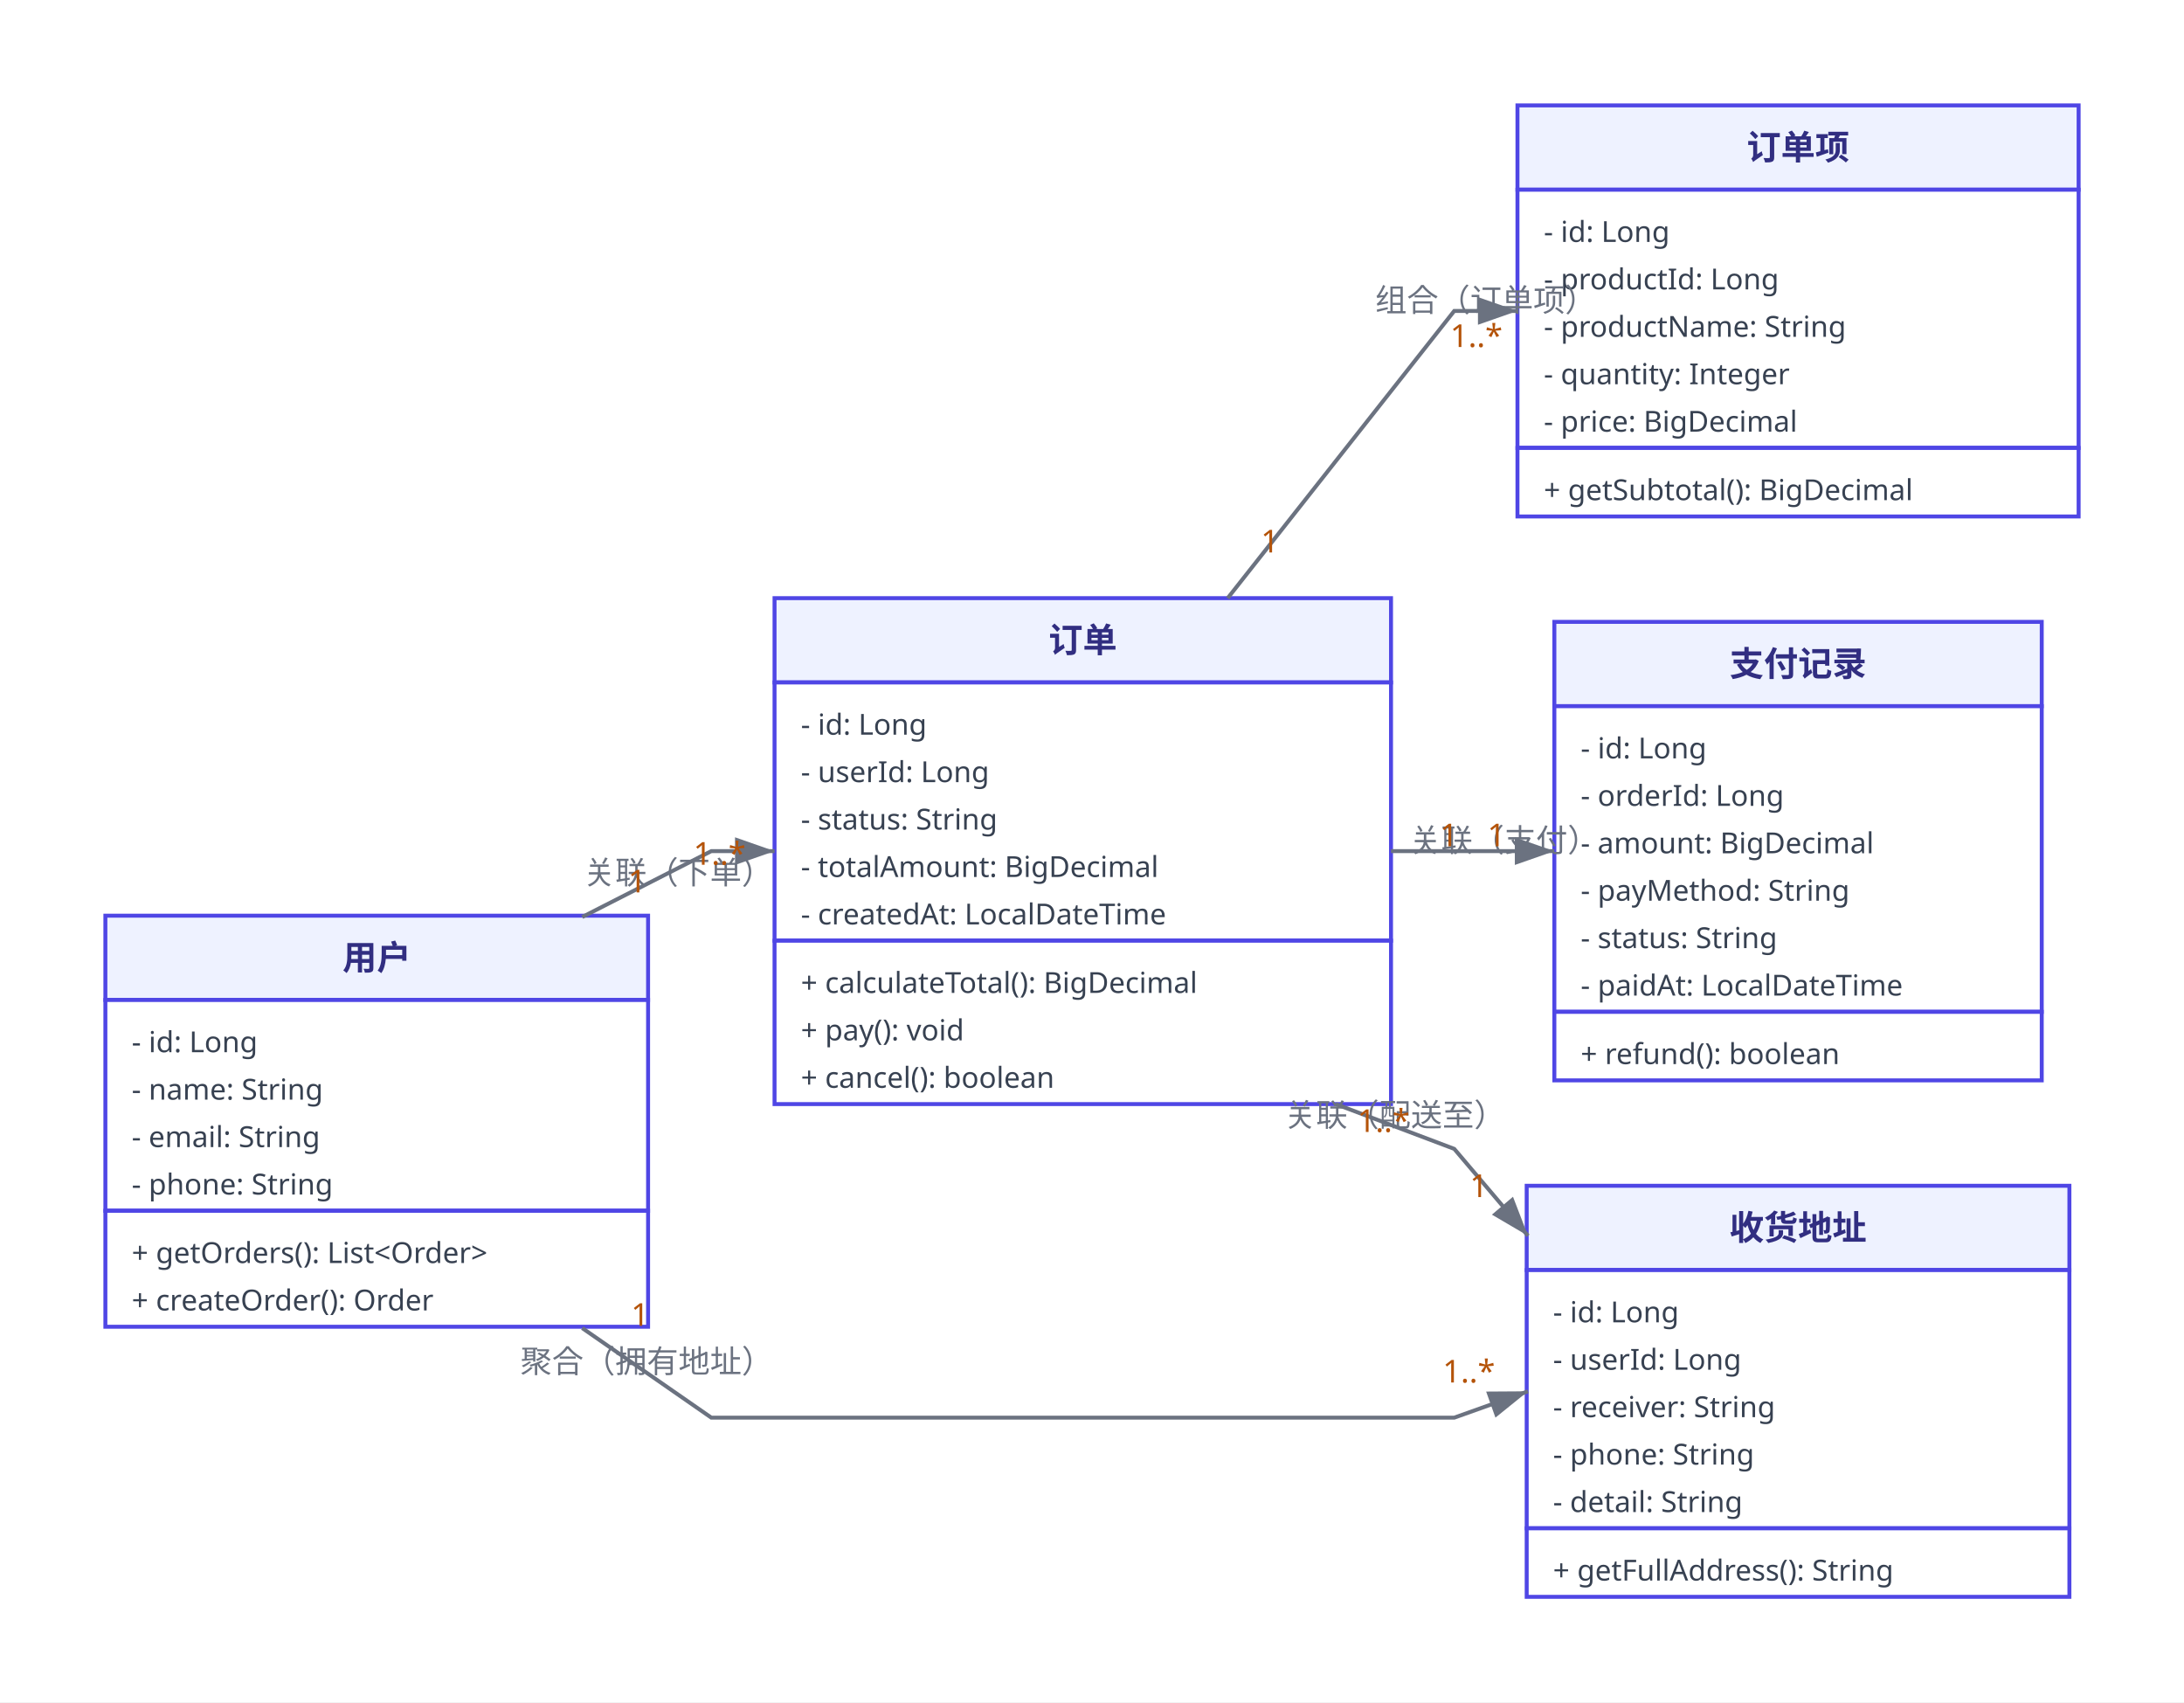
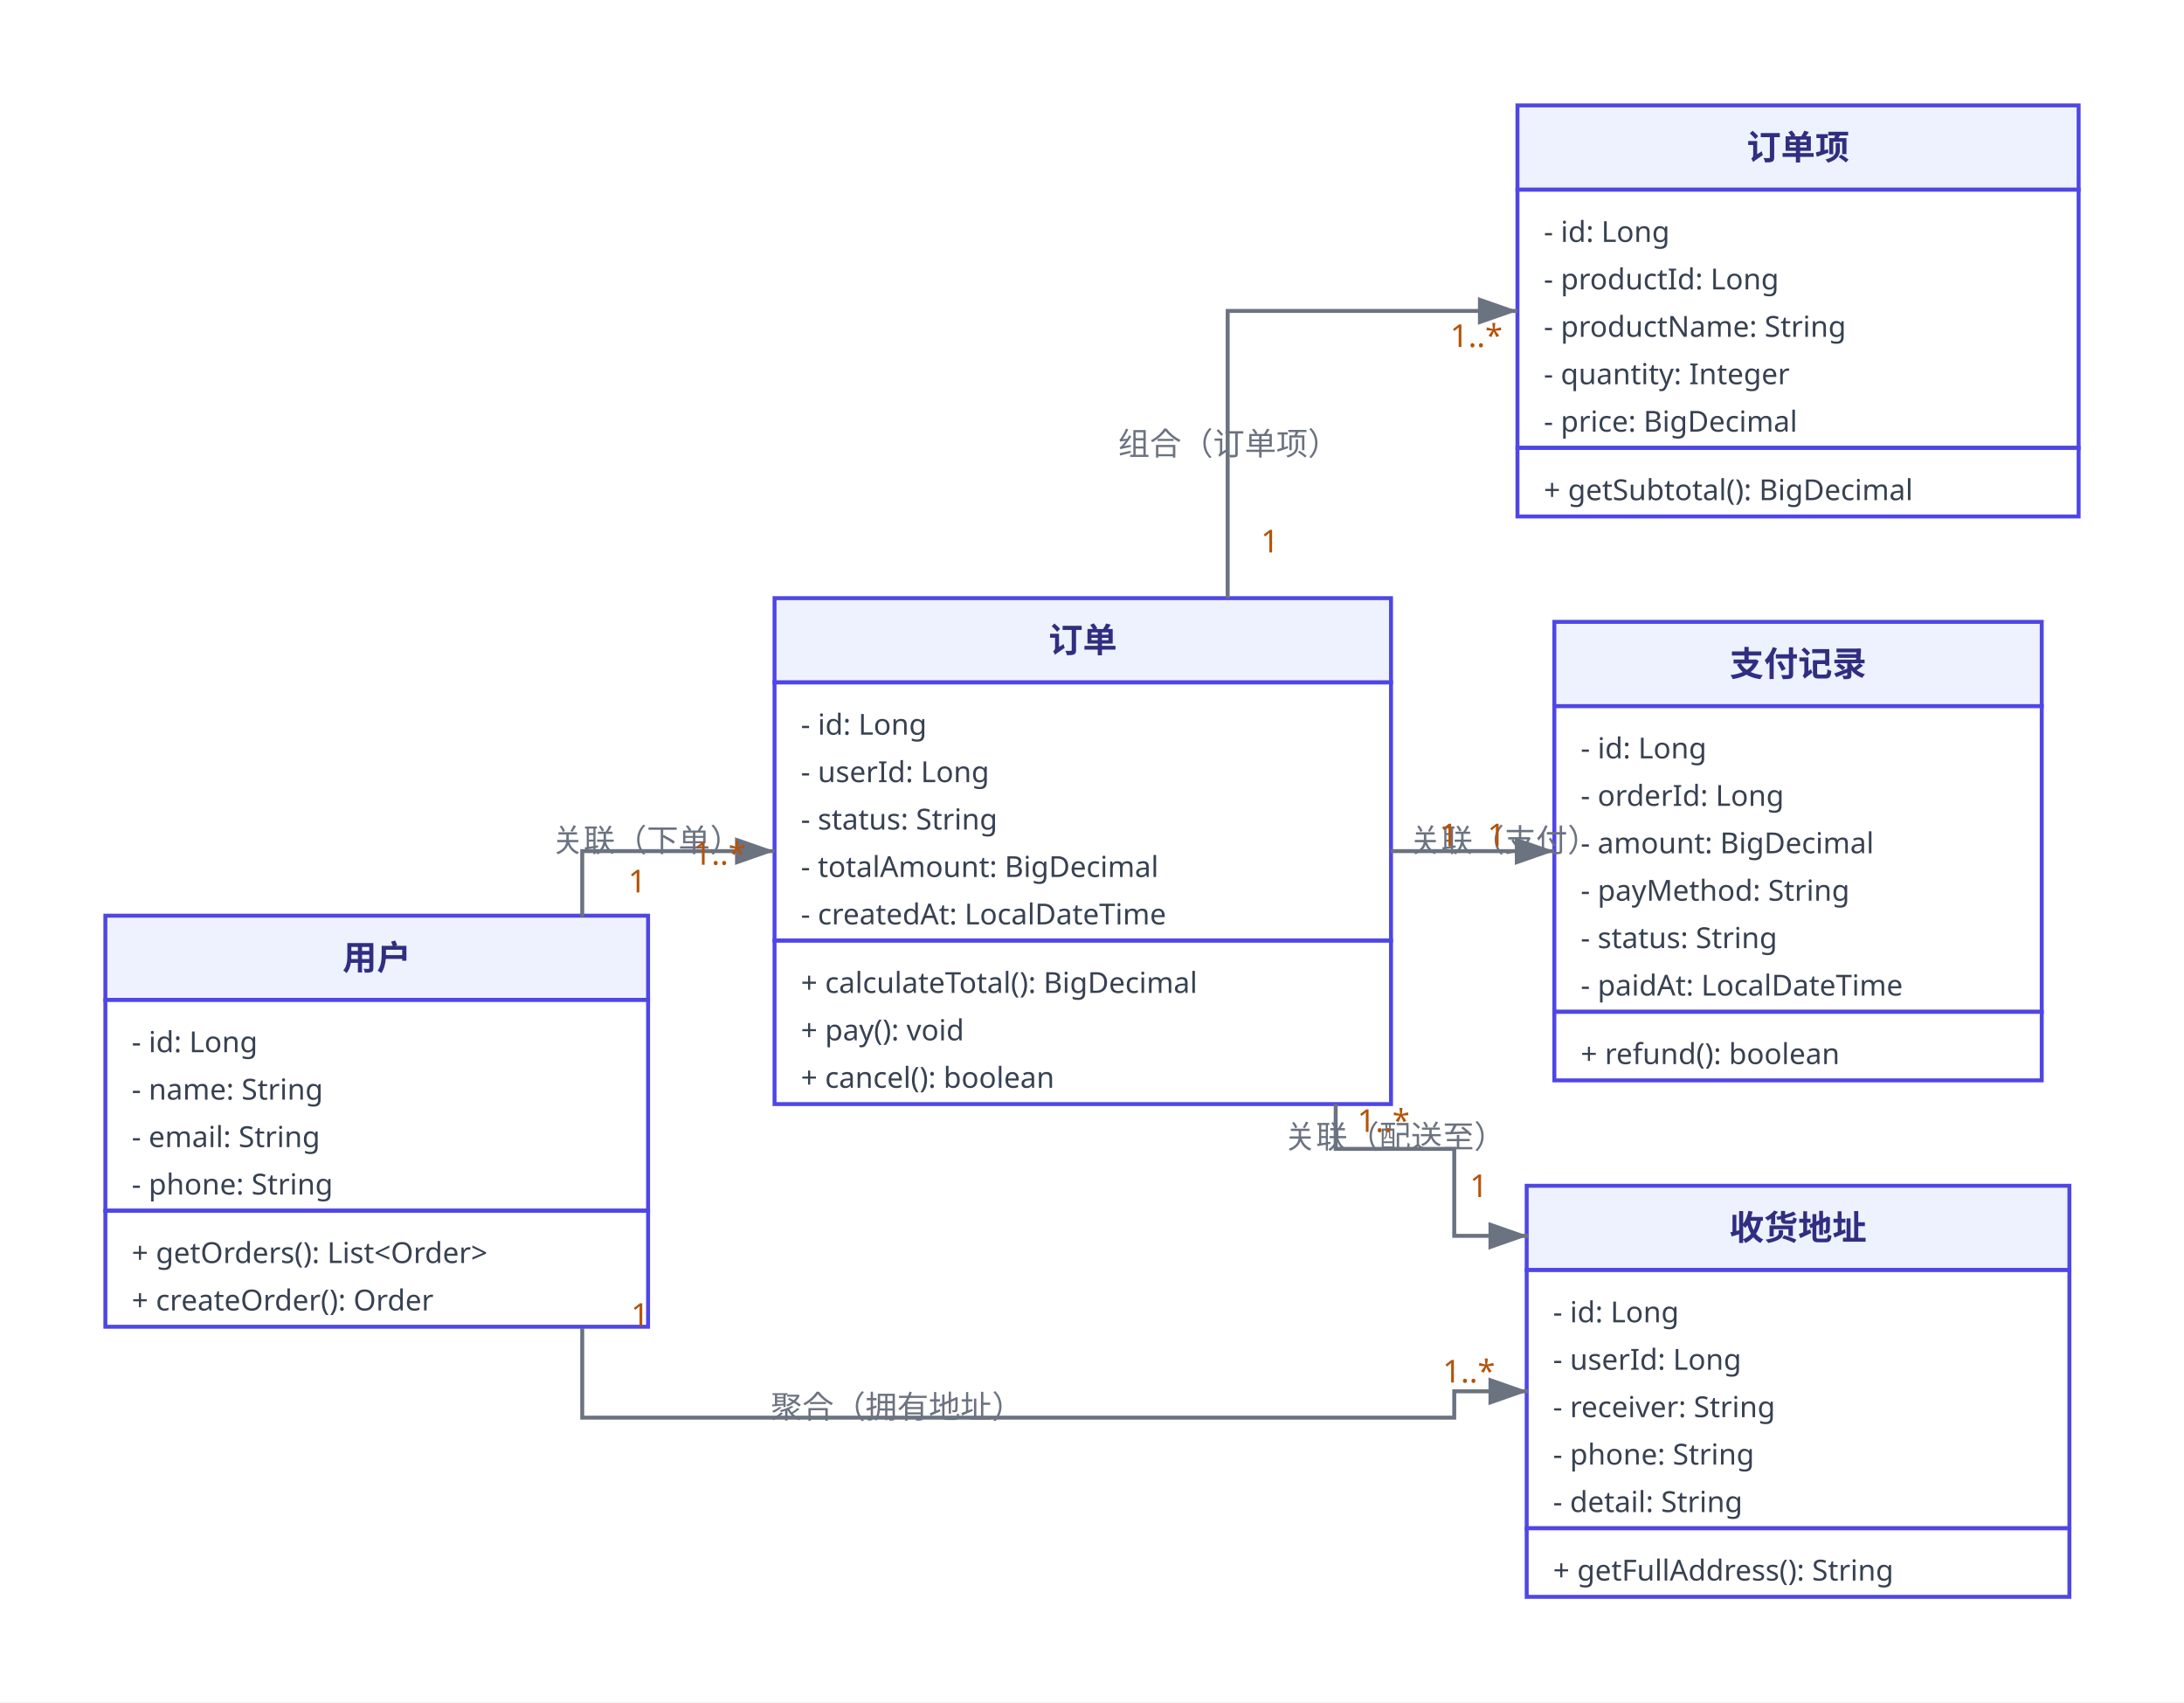
<svg xmlns="http://www.w3.org/2000/svg" width="829" height="646" viewBox="0 0 829 646">
  <defs>
    <marker id="arrowhead" markerWidth="10" markerHeight="7" refX="10" refY="3.5" orient="auto">
      <polygon points="0 0, 10 3.5, 0 7" fill="#6b7280" />
    </marker>
    <marker id="arrowhead-purple" markerWidth="10" markerHeight="7" refX="10" refY="3.5" orient="auto">
      <polygon points="0 0, 10 3.5, 0 7" fill="#7c3aed" />
    </marker>
  </defs>
  <style>.lgdl-anchors,.lgdl-edge-anchors{opacity:0;pointer-events:none;transition:opacity .12s ease}.lgdl-node:hover + .lgdl-anchors,.lgdl-class:hover + .lgdl-anchors,.lgdl-group:hover + .lgdl-anchors,.lgdl-lane:hover + .lgdl-anchors{opacity:1}.lgdl-edge:hover + .lgdl-edge-anchors,.lgdl-aggregate-edge:hover + .lgdl-edge-anchors{opacity:1}.lgdl-node.lgdl-hovered + .lgdl-anchors,.lgdl-class.lgdl-hovered + .lgdl-anchors,.lgdl-group.lgdl-hovered + .lgdl-anchors,.lgdl-lane.lgdl-hovered + .lgdl-anchors{opacity:1}.lgdl-edge.lgdl-hovered + .lgdl-edge-anchors,.lgdl-aggregate-edge.lgdl-hovered + .lgdl-edge-anchors{opacity:1}.lgdl-hovered{filter:drop-shadow(0 0 3px rgba(79,70,229,.65))}</style>
  <rect x="0" y="0" width="829" height="646" fill="#ffffff" />
  <g class="lgdl-class" data-lgdl-loc="nodes[0]">
    <rect x="294" y="227" width="234" height="32" fill="#eef2ff" stroke="#4f46e5" stroke-width="1.5" />
    <text x="411" y="243" font-family="'Segoe UI', 'PingFang SC', 'Microsoft YaHei', sans-serif" font-size="13" font-weight="bold" fill="#312e81" text-anchor="middle" dominant-baseline="middle">订单</text>
    <line x1="294" y1="259" x2="528" y2="259" stroke="#4f46e5" stroke-width="1.5" />
    <rect x="294" y="259" width="234" height="98" fill="#ffffff" stroke="#4f46e5" stroke-width="1.5" />
    <text data-lgdl-loc="nodes[0].members[0]" x="304" y="275" font-family="'Segoe UI', 'PingFang SC', 'Microsoft YaHei', sans-serif" font-size="11" fill="#374151" text-anchor="start" dominant-baseline="middle">- id: Long</text>
    <text data-lgdl-loc="nodes[0].members[1]" x="304" y="293" font-family="'Segoe UI', 'PingFang SC', 'Microsoft YaHei', sans-serif" font-size="11" fill="#374151" text-anchor="start" dominant-baseline="middle">- userId: Long</text>
    <text data-lgdl-loc="nodes[0].members[2]" x="304" y="311" font-family="'Segoe UI', 'PingFang SC', 'Microsoft YaHei', sans-serif" font-size="11" fill="#374151" text-anchor="start" dominant-baseline="middle">- status: String</text>
    <text data-lgdl-loc="nodes[0].members[3]" x="304" y="329" font-family="'Segoe UI', 'PingFang SC', 'Microsoft YaHei', sans-serif" font-size="11" fill="#374151" text-anchor="start" dominant-baseline="middle">- totalAmount: BigDecimal</text>
    <text data-lgdl-loc="nodes[0].members[4]" x="304" y="347" font-family="'Segoe UI', 'PingFang SC', 'Microsoft YaHei', sans-serif" font-size="11" fill="#374151" text-anchor="start" dominant-baseline="middle">- createdAt: LocalDateTime</text>
    <line x1="294" y1="357" x2="528" y2="357" stroke="#4f46e5" stroke-width="1.5" />
    <rect x="294" y="357" width="234" height="62" fill="#ffffff" stroke="#4f46e5" stroke-width="1.5" />
    <text data-lgdl-loc="nodes[0].members[5]" x="304" y="373" font-family="'Segoe UI', 'PingFang SC', 'Microsoft YaHei', sans-serif" font-size="11" fill="#374151" text-anchor="start" dominant-baseline="middle">+ calculateTotal(): BigDecimal</text>
    <text data-lgdl-loc="nodes[0].members[6]" x="304" y="391" font-family="'Segoe UI', 'PingFang SC', 'Microsoft YaHei', sans-serif" font-size="11" fill="#374151" text-anchor="start" dominant-baseline="middle">+ pay(): void</text>
    <text data-lgdl-loc="nodes[0].members[7]" x="304" y="409" font-family="'Segoe UI', 'PingFang SC', 'Microsoft YaHei', sans-serif" font-size="11" fill="#374151" text-anchor="start" dominant-baseline="middle">+ cancel(): boolean</text>
  </g>
  <g class="lgdl-anchors">
    <circle cx="528.0" cy="323.0" r="3" fill="#4f46e5" />
    <circle cx="528.0" cy="354.4" r="3" fill="#4f46e5" />
    <circle cx="528.0" cy="390.5" r="3" fill="#4f46e5" />
    <circle cx="507.0" cy="419.0" r="3" fill="#4f46e5" />
    <circle cx="466.4" cy="419.0" r="3" fill="#4f46e5" />
    <circle cx="436.7" cy="419.0" r="3" fill="#4f46e5" />
    <circle cx="411.0" cy="419.0" r="3" fill="#4f46e5" />
    <circle cx="385.3" cy="419.0" r="3" fill="#4f46e5" />
    <circle cx="355.6" cy="419.0" r="3" fill="#4f46e5" />
    <circle cx="315.0" cy="419.0" r="3" fill="#4f46e5" />
    <circle cx="294.0" cy="390.5" r="3" fill="#4f46e5" />
    <circle cx="294.0" cy="354.4" r="3" fill="#4f46e5" />
    <circle cx="294.0" cy="323.0" r="3" fill="#4f46e5" />
    <circle cx="294.0" cy="291.6" r="3" fill="#4f46e5" />
    <circle cx="294.0" cy="255.5" r="3" fill="#4f46e5" />
    <circle cx="315.0" cy="227.0" r="3" fill="#4f46e5" />
    <circle cx="355.6" cy="227.0" r="3" fill="#4f46e5" />
    <circle cx="385.3" cy="227.0" r="3" fill="#4f46e5" />
    <circle cx="411.0" cy="227.0" r="3" fill="#4f46e5" />
    <circle cx="436.7" cy="227.0" r="3" fill="#4f46e5" />
    <circle cx="466.4" cy="227.0" r="3" fill="#4f46e5" />
    <circle cx="507.0" cy="227.0" r="3" fill="#4f46e5" />
    <circle cx="528.0" cy="255.5" r="3" fill="#4f46e5" />
    <circle cx="528.0" cy="291.6" r="3" fill="#4f46e5" />
  </g>
  <g class="lgdl-class" data-lgdl-loc="nodes[1]">
    <rect x="576" y="40" width="213" height="32" fill="#eef2ff" stroke="#4f46e5" stroke-width="1.5" />
    <text x="682.5" y="56" font-family="'Segoe UI', 'PingFang SC', 'Microsoft YaHei', sans-serif" font-size="13" font-weight="bold" fill="#312e81" text-anchor="middle" dominant-baseline="middle">订单项</text>
    <line x1="576" y1="72" x2="789" y2="72" stroke="#4f46e5" stroke-width="1.5" />
    <rect x="576" y="72" width="213" height="98" fill="#ffffff" stroke="#4f46e5" stroke-width="1.5" />
    <text data-lgdl-loc="nodes[1].members[0]" x="586" y="88" font-family="'Segoe UI', 'PingFang SC', 'Microsoft YaHei', sans-serif" font-size="11" fill="#374151" text-anchor="start" dominant-baseline="middle">- id: Long</text>
    <text data-lgdl-loc="nodes[1].members[1]" x="586" y="106" font-family="'Segoe UI', 'PingFang SC', 'Microsoft YaHei', sans-serif" font-size="11" fill="#374151" text-anchor="start" dominant-baseline="middle">- productId: Long</text>
    <text data-lgdl-loc="nodes[1].members[2]" x="586" y="124" font-family="'Segoe UI', 'PingFang SC', 'Microsoft YaHei', sans-serif" font-size="11" fill="#374151" text-anchor="start" dominant-baseline="middle">- productName: String</text>
    <text data-lgdl-loc="nodes[1].members[3]" x="586" y="142" font-family="'Segoe UI', 'PingFang SC', 'Microsoft YaHei', sans-serif" font-size="11" fill="#374151" text-anchor="start" dominant-baseline="middle">- quantity: Integer</text>
    <text data-lgdl-loc="nodes[1].members[4]" x="586" y="160" font-family="'Segoe UI', 'PingFang SC', 'Microsoft YaHei', sans-serif" font-size="11" fill="#374151" text-anchor="start" dominant-baseline="middle">- price: BigDecimal</text>
    <line x1="576" y1="170" x2="789" y2="170" stroke="#4f46e5" stroke-width="1.5" />
    <rect x="576" y="170" width="213" height="26" fill="#ffffff" stroke="#4f46e5" stroke-width="1.5" />
    <text data-lgdl-loc="nodes[1].members[5]" x="586" y="186" font-family="'Segoe UI', 'PingFang SC', 'Microsoft YaHei', sans-serif" font-size="11" fill="#374151" text-anchor="start" dominant-baseline="middle">+ getSubtotal(): BigDecimal</text>
  </g>
  <g class="lgdl-anchors">
    <circle cx="789.0" cy="118.0" r="3" fill="#4f46e5" />
    <circle cx="789.0" cy="146.5" r="3" fill="#4f46e5" />
    <circle cx="789.0" cy="179.5" r="3" fill="#4f46e5" />
    <circle cx="760.5" cy="196.0" r="3" fill="#4f46e5" />
    <circle cx="727.5" cy="196.0" r="3" fill="#4f46e5" />
    <circle cx="703.4" cy="196.0" r="3" fill="#4f46e5" />
    <circle cx="682.5" cy="196.0" r="3" fill="#4f46e5" />
    <circle cx="661.6" cy="196.0" r="3" fill="#4f46e5" />
    <circle cx="637.5" cy="196.0" r="3" fill="#4f46e5" />
    <circle cx="604.5" cy="196.0" r="3" fill="#4f46e5" />
    <circle cx="576.0" cy="179.5" r="3" fill="#4f46e5" />
    <circle cx="576.0" cy="146.5" r="3" fill="#4f46e5" />
    <circle cx="576.0" cy="118.0" r="3" fill="#4f46e5" />
    <circle cx="576.0" cy="89.5" r="3" fill="#4f46e5" />
    <circle cx="576.0" cy="56.5" r="3" fill="#4f46e5" />
    <circle cx="604.5" cy="40.0" r="3" fill="#4f46e5" />
    <circle cx="637.5" cy="40.0" r="3" fill="#4f46e5" />
    <circle cx="661.6" cy="40.0" r="3" fill="#4f46e5" />
    <circle cx="682.5" cy="40.0" r="3" fill="#4f46e5" />
    <circle cx="703.4" cy="40.0" r="3" fill="#4f46e5" />
    <circle cx="727.5" cy="40.0" r="3" fill="#4f46e5" />
    <circle cx="760.5" cy="40.0" r="3" fill="#4f46e5" />
    <circle cx="789.0" cy="56.5" r="3" fill="#4f46e5" />
    <circle cx="789.0" cy="89.5" r="3" fill="#4f46e5" />
  </g>
  <g class="lgdl-class" data-lgdl-loc="nodes[2]">
    <rect x="40" y="347.5" width="206" height="32" fill="#eef2ff" stroke="#4f46e5" stroke-width="1.5" />
    <text x="143" y="363.5" font-family="'Segoe UI', 'PingFang SC', 'Microsoft YaHei', sans-serif" font-size="13" font-weight="bold" fill="#312e81" text-anchor="middle" dominant-baseline="middle">用户</text>
    <line x1="40" y1="379.5" x2="246" y2="379.5" stroke="#4f46e5" stroke-width="1.5" />
    <rect x="40" y="379.5" width="206" height="80" fill="#ffffff" stroke="#4f46e5" stroke-width="1.5" />
    <text data-lgdl-loc="nodes[2].members[0]" x="50" y="395.5" font-family="'Segoe UI', 'PingFang SC', 'Microsoft YaHei', sans-serif" font-size="11" fill="#374151" text-anchor="start" dominant-baseline="middle">- id: Long</text>
    <text data-lgdl-loc="nodes[2].members[1]" x="50" y="413.5" font-family="'Segoe UI', 'PingFang SC', 'Microsoft YaHei', sans-serif" font-size="11" fill="#374151" text-anchor="start" dominant-baseline="middle">- name: String</text>
    <text data-lgdl-loc="nodes[2].members[2]" x="50" y="431.5" font-family="'Segoe UI', 'PingFang SC', 'Microsoft YaHei', sans-serif" font-size="11" fill="#374151" text-anchor="start" dominant-baseline="middle">- email: String</text>
    <text data-lgdl-loc="nodes[2].members[3]" x="50" y="449.5" font-family="'Segoe UI', 'PingFang SC', 'Microsoft YaHei', sans-serif" font-size="11" fill="#374151" text-anchor="start" dominant-baseline="middle">- phone: String</text>
    <line x1="40" y1="459.5" x2="246" y2="459.5" stroke="#4f46e5" stroke-width="1.5" />
    <rect x="40" y="459.5" width="206" height="44" fill="#ffffff" stroke="#4f46e5" stroke-width="1.5" />
    <text data-lgdl-loc="nodes[2].members[4]" x="50" y="475.5" font-family="'Segoe UI', 'PingFang SC', 'Microsoft YaHei', sans-serif" font-size="11" fill="#374151" text-anchor="start" dominant-baseline="middle">+ getOrders(): List&lt;Order&gt;</text>
    <text data-lgdl-loc="nodes[2].members[5]" x="50" y="493.5" font-family="'Segoe UI', 'PingFang SC', 'Microsoft YaHei', sans-serif" font-size="11" fill="#374151" text-anchor="start" dominant-baseline="middle">+ createOrder(): Order</text>
  </g>
  <g class="lgdl-anchors">
    <circle cx="246.0" cy="425.5" r="3" fill="#4f46e5" />
    <circle cx="246.0" cy="453.1" r="3" fill="#4f46e5" />
    <circle cx="246.0" cy="485.0" r="3" fill="#4f46e5" />
    <circle cx="221.0" cy="503.5" r="3" fill="#4f46e5" />
    <circle cx="188.0" cy="503.5" r="3" fill="#4f46e5" />
    <circle cx="163.9" cy="503.5" r="3" fill="#4f46e5" />
    <circle cx="143.0" cy="503.5" r="3" fill="#4f46e5" />
    <circle cx="122.1" cy="503.5" r="3" fill="#4f46e5" />
    <circle cx="98.0" cy="503.5" r="3" fill="#4f46e5" />
    <circle cx="65.0" cy="503.5" r="3" fill="#4f46e5" />
    <circle cx="40.0" cy="485.0" r="3" fill="#4f46e5" />
    <circle cx="40.0" cy="453.1" r="3" fill="#4f46e5" />
    <circle cx="40.0" cy="425.5" r="3" fill="#4f46e5" />
    <circle cx="40.0" cy="397.9" r="3" fill="#4f46e5" />
    <circle cx="40.0" cy="366.0" r="3" fill="#4f46e5" />
    <circle cx="65.0" cy="347.5" r="3" fill="#4f46e5" />
    <circle cx="98.0" cy="347.5" r="3" fill="#4f46e5" />
    <circle cx="122.1" cy="347.5" r="3" fill="#4f46e5" />
    <circle cx="143.0" cy="347.5" r="3" fill="#4f46e5" />
    <circle cx="163.9" cy="347.5" r="3" fill="#4f46e5" />
    <circle cx="188.0" cy="347.5" r="3" fill="#4f46e5" />
    <circle cx="221.0" cy="347.5" r="3" fill="#4f46e5" />
    <circle cx="246.0" cy="366.0" r="3" fill="#4f46e5" />
    <circle cx="246.0" cy="397.9" r="3" fill="#4f46e5" />
  </g>
  <g class="lgdl-class" data-lgdl-loc="nodes[3]">
    <rect x="590" y="236" width="185" height="32" fill="#eef2ff" stroke="#4f46e5" stroke-width="1.5" />
    <text x="682.5" y="252" font-family="'Segoe UI', 'PingFang SC', 'Microsoft YaHei', sans-serif" font-size="13" font-weight="bold" fill="#312e81" text-anchor="middle" dominant-baseline="middle">支付记录</text>
    <line x1="590" y1="268" x2="775" y2="268" stroke="#4f46e5" stroke-width="1.5" />
    <rect x="590" y="268" width="185" height="116" fill="#ffffff" stroke="#4f46e5" stroke-width="1.5" />
    <text data-lgdl-loc="nodes[3].members[0]" x="600" y="284" font-family="'Segoe UI', 'PingFang SC', 'Microsoft YaHei', sans-serif" font-size="11" fill="#374151" text-anchor="start" dominant-baseline="middle">- id: Long</text>
    <text data-lgdl-loc="nodes[3].members[1]" x="600" y="302" font-family="'Segoe UI', 'PingFang SC', 'Microsoft YaHei', sans-serif" font-size="11" fill="#374151" text-anchor="start" dominant-baseline="middle">- orderId: Long</text>
    <text data-lgdl-loc="nodes[3].members[2]" x="600" y="320" font-family="'Segoe UI', 'PingFang SC', 'Microsoft YaHei', sans-serif" font-size="11" fill="#374151" text-anchor="start" dominant-baseline="middle">- amount: BigDecimal</text>
    <text data-lgdl-loc="nodes[3].members[3]" x="600" y="338" font-family="'Segoe UI', 'PingFang SC', 'Microsoft YaHei', sans-serif" font-size="11" fill="#374151" text-anchor="start" dominant-baseline="middle">- payMethod: String</text>
    <text data-lgdl-loc="nodes[3].members[4]" x="600" y="356" font-family="'Segoe UI', 'PingFang SC', 'Microsoft YaHei', sans-serif" font-size="11" fill="#374151" text-anchor="start" dominant-baseline="middle">- status: String</text>
    <text data-lgdl-loc="nodes[3].members[5]" x="600" y="374" font-family="'Segoe UI', 'PingFang SC', 'Microsoft YaHei', sans-serif" font-size="11" fill="#374151" text-anchor="start" dominant-baseline="middle">- paidAt: LocalDateTime</text>
    <line x1="590" y1="384" x2="775" y2="384" stroke="#4f46e5" stroke-width="1.5" />
    <rect x="590" y="384" width="185" height="26" fill="#ffffff" stroke="#4f46e5" stroke-width="1.5" />
    <text data-lgdl-loc="nodes[3].members[6]" x="600" y="400" font-family="'Segoe UI', 'PingFang SC', 'Microsoft YaHei', sans-serif" font-size="11" fill="#374151" text-anchor="start" dominant-baseline="middle">+ refund(): boolean</text>
  </g>
  <g class="lgdl-anchors">
    <circle cx="775.0" cy="323.0" r="3" fill="#4f46e5" />
    <circle cx="775.0" cy="347.8" r="3" fill="#4f46e5" />
    <circle cx="775.0" cy="376.4" r="3" fill="#4f46e5" />
    <circle cx="769.5" cy="410.0" r="3" fill="#4f46e5" />
    <circle cx="732.7" cy="410.0" r="3" fill="#4f46e5" />
    <circle cx="705.8" cy="410.0" r="3" fill="#4f46e5" />
    <circle cx="682.5" cy="410.0" r="3" fill="#4f46e5" />
    <circle cx="659.2" cy="410.0" r="3" fill="#4f46e5" />
    <circle cx="632.3" cy="410.0" r="3" fill="#4f46e5" />
    <circle cx="595.5" cy="410.0" r="3" fill="#4f46e5" />
    <circle cx="590.0" cy="376.4" r="3" fill="#4f46e5" />
    <circle cx="590.0" cy="347.8" r="3" fill="#4f46e5" />
    <circle cx="590.0" cy="323.0" r="3" fill="#4f46e5" />
    <circle cx="590.0" cy="298.2" r="3" fill="#4f46e5" />
    <circle cx="590.0" cy="269.6" r="3" fill="#4f46e5" />
    <circle cx="595.5" cy="236.0" r="3" fill="#4f46e5" />
    <circle cx="632.3" cy="236.0" r="3" fill="#4f46e5" />
    <circle cx="659.2" cy="236.0" r="3" fill="#4f46e5" />
    <circle cx="682.5" cy="236.0" r="3" fill="#4f46e5" />
    <circle cx="705.8" cy="236.0" r="3" fill="#4f46e5" />
    <circle cx="732.7" cy="236.0" r="3" fill="#4f46e5" />
    <circle cx="769.5" cy="236.0" r="3" fill="#4f46e5" />
    <circle cx="775.0" cy="269.6" r="3" fill="#4f46e5" />
    <circle cx="775.0" cy="298.2" r="3" fill="#4f46e5" />
  </g>
  <g class="lgdl-class" data-lgdl-loc="nodes[4]">
    <rect x="579.5" y="450" width="206" height="32" fill="#eef2ff" stroke="#4f46e5" stroke-width="1.5" />
    <text x="682.5" y="466" font-family="'Segoe UI', 'PingFang SC', 'Microsoft YaHei', sans-serif" font-size="13" font-weight="bold" fill="#312e81" text-anchor="middle" dominant-baseline="middle">收货地址</text>
    <line x1="579.5" y1="482" x2="785.5" y2="482" stroke="#4f46e5" stroke-width="1.5" />
    <rect x="579.5" y="482" width="206" height="98" fill="#ffffff" stroke="#4f46e5" stroke-width="1.5" />
    <text data-lgdl-loc="nodes[4].members[0]" x="589.5" y="498" font-family="'Segoe UI', 'PingFang SC', 'Microsoft YaHei', sans-serif" font-size="11" fill="#374151" text-anchor="start" dominant-baseline="middle">- id: Long</text>
    <text data-lgdl-loc="nodes[4].members[1]" x="589.5" y="516" font-family="'Segoe UI', 'PingFang SC', 'Microsoft YaHei', sans-serif" font-size="11" fill="#374151" text-anchor="start" dominant-baseline="middle">- userId: Long</text>
    <text data-lgdl-loc="nodes[4].members[2]" x="589.5" y="534" font-family="'Segoe UI', 'PingFang SC', 'Microsoft YaHei', sans-serif" font-size="11" fill="#374151" text-anchor="start" dominant-baseline="middle">- receiver: String</text>
    <text data-lgdl-loc="nodes[4].members[3]" x="589.5" y="552" font-family="'Segoe UI', 'PingFang SC', 'Microsoft YaHei', sans-serif" font-size="11" fill="#374151" text-anchor="start" dominant-baseline="middle">- phone: String</text>
    <text data-lgdl-loc="nodes[4].members[4]" x="589.5" y="570" font-family="'Segoe UI', 'PingFang SC', 'Microsoft YaHei', sans-serif" font-size="11" fill="#374151" text-anchor="start" dominant-baseline="middle">- detail: String</text>
    <line x1="579.5" y1="580" x2="785.5" y2="580" stroke="#4f46e5" stroke-width="1.5" />
    <rect x="579.5" y="580" width="206" height="26" fill="#ffffff" stroke="#4f46e5" stroke-width="1.5" />
    <text data-lgdl-loc="nodes[4].members[5]" x="589.5" y="596" font-family="'Segoe UI', 'PingFang SC', 'Microsoft YaHei', sans-serif" font-size="11" fill="#374151" text-anchor="start" dominant-baseline="middle">+ getFullAddress(): String</text>
  </g>
  <g class="lgdl-anchors">
    <circle cx="785.5" cy="528.0" r="3" fill="#4f46e5" />
    <circle cx="785.5" cy="555.6" r="3" fill="#4f46e5" />
    <circle cx="785.5" cy="587.5" r="3" fill="#4f46e5" />
    <circle cx="760.5" cy="606.0" r="3" fill="#4f46e5" />
    <circle cx="727.5" cy="606.0" r="3" fill="#4f46e5" />
    <circle cx="703.4" cy="606.0" r="3" fill="#4f46e5" />
    <circle cx="682.5" cy="606.0" r="3" fill="#4f46e5" />
    <circle cx="661.6" cy="606.0" r="3" fill="#4f46e5" />
    <circle cx="637.5" cy="606.0" r="3" fill="#4f46e5" />
    <circle cx="604.5" cy="606.0" r="3" fill="#4f46e5" />
    <circle cx="579.5" cy="587.5" r="3" fill="#4f46e5" />
    <circle cx="579.5" cy="555.6" r="3" fill="#4f46e5" />
    <circle cx="579.5" cy="528.0" r="3" fill="#4f46e5" />
    <circle cx="579.5" cy="500.4" r="3" fill="#4f46e5" />
    <circle cx="579.5" cy="468.5" r="3" fill="#4f46e5" />
    <circle cx="604.5" cy="450.0" r="3" fill="#4f46e5" />
    <circle cx="637.5" cy="450.0" r="3" fill="#4f46e5" />
    <circle cx="661.6" cy="450.0" r="3" fill="#4f46e5" />
    <circle cx="682.5" cy="450.0" r="3" fill="#4f46e5" />
    <circle cx="703.4" cy="450.0" r="3" fill="#4f46e5" />
    <circle cx="727.5" cy="450.0" r="3" fill="#4f46e5" />
    <circle cx="760.5" cy="450.0" r="3" fill="#4f46e5" />
    <circle cx="785.5" cy="468.5" r="3" fill="#4f46e5" />
    <circle cx="785.5" cy="500.4" r="3" fill="#4f46e5" />
  </g>
  <g class="lgdl-edge" data-lgdl-loc="edges[0]">
-     <path d="M 466,227 L 552,118 L 576,118" fill="none" stroke="#6b7280" stroke-width="1.5" marker-end="url(#arrowhead)" />
-     <text x="564" y="114" font-family="'Segoe UI', 'PingFang SC', 'Microsoft YaHei', sans-serif" font-size="12" fill="#6b7280" text-anchor="middle" dominant-baseline="middle">组合（订单项）</text>
+     <path d="M 466,227 L 466,118 L 552,118 L 576,118" fill="none" stroke="#6b7280" stroke-width="1.5" marker-end="url(#arrowhead)" />
+     <text x="466.426" y="168.5" font-family="'Segoe UI', 'PingFang SC', 'Microsoft YaHei', sans-serif" font-size="12" fill="#6b7280" text-anchor="middle" dominant-baseline="middle">组合（订单项）</text>
    <text x="482.023" y="205.485" font-family="'Segoe UI', 'PingFang SC', 'Microsoft YaHei', sans-serif" font-size="12" fill="#b45309" text-anchor="middle" dominant-baseline="middle">1</text>
    <text x="560.403" y="127.515" font-family="'Segoe UI', 'PingFang SC', 'Microsoft YaHei', sans-serif" font-size="12" fill="#b45309" text-anchor="middle" dominant-baseline="middle">1..*</text>
  </g>
  <g class="lgdl-edge-anchors">
    <circle cx="466.4" cy="227.0" r="3.5" fill="#6b7280" />
    <circle cx="576.0" cy="118.0" r="3.5" fill="#6b7280" />
  </g>
  <g class="lgdl-edge" data-lgdl-loc="edges[1]">
-     <path d="M 221,348 L 270,323 L 294,323" fill="none" stroke="#6b7280" stroke-width="1.5" marker-end="url(#arrowhead)" />
-     <text x="257.5" y="331.25" font-family="'Segoe UI', 'PingFang SC', 'Microsoft YaHei', sans-serif" font-size="12" fill="#6b7280" text-anchor="middle" dominant-baseline="middle">关联（下单）</text>
+     <path d="M 221,348 L 221,323 L 270,323 L 294,323" fill="none" stroke="#6b7280" stroke-width="1.5" marker-end="url(#arrowhead)" />
+     <text x="245.5" y="319" font-family="'Segoe UI', 'PingFang SC', 'Microsoft YaHei', sans-serif" font-size="12" fill="#6b7280" text-anchor="middle" dominant-baseline="middle">关联（下单）</text>
    <text x="241.857" y="334.5" font-family="'Segoe UI', 'PingFang SC', 'Microsoft YaHei', sans-serif" font-size="12" fill="#b45309" text-anchor="middle" dominant-baseline="middle">1</text>
    <text x="273.143" y="324" font-family="'Segoe UI', 'PingFang SC', 'Microsoft YaHei', sans-serif" font-size="12" fill="#b45309" text-anchor="middle" dominant-baseline="middle">1..*</text>
  </g>
  <g class="lgdl-edge-anchors">
    <circle cx="221.0" cy="347.5" r="3.5" fill="#6b7280" />
    <circle cx="294.0" cy="323.0" r="3.5" fill="#6b7280" />
  </g>
  <g class="lgdl-edge" data-lgdl-loc="edges[2]">
    <path d="M 528,323 L 552,323 L 590,323" fill="none" stroke="#6b7280" stroke-width="1.5" marker-end="url(#arrowhead)" />
    <text x="571" y="319" font-family="'Segoe UI', 'PingFang SC', 'Microsoft YaHei', sans-serif" font-size="12" fill="#6b7280" text-anchor="middle" dominant-baseline="middle">关联（支付）</text>
    <text x="550" y="317" font-family="'Segoe UI', 'PingFang SC', 'Microsoft YaHei', sans-serif" font-size="12" fill="#b45309" text-anchor="middle" dominant-baseline="middle">1</text>
    <text x="568" y="317" font-family="'Segoe UI', 'PingFang SC', 'Microsoft YaHei', sans-serif" font-size="12" fill="#b45309" text-anchor="middle" dominant-baseline="middle">1</text>
  </g>
  <g class="lgdl-edge-anchors">
    <circle cx="528.0" cy="323.0" r="3.5" fill="#6b7280" />
    <circle cx="590.0" cy="323.0" r="3.5" fill="#6b7280" />
  </g>
  <g class="lgdl-edge" data-lgdl-loc="edges[3]">
-     <path d="M 221,504 L 270,538 L 411,538 L 552,538 L 580,528" fill="none" stroke="#6b7280" stroke-width="1.5" marker-end="url(#arrowhead)" />
-     <text x="245.5" y="516.75" font-family="'Segoe UI', 'PingFang SC', 'Microsoft YaHei', sans-serif" font-size="12" fill="#6b7280" text-anchor="middle" dominant-baseline="middle">聚合（拥有地址）</text>
+     <path d="M 221,504 L 221,538 L 270,538 L 411,538 L 552,538 L 552,528 L 580,528" fill="none" stroke="#6b7280" stroke-width="1.5" marker-end="url(#arrowhead)" />
+     <text x="340.5" y="534" font-family="'Segoe UI', 'PingFang SC', 'Microsoft YaHei', sans-serif" font-size="12" fill="#6b7280" text-anchor="middle" dominant-baseline="middle">聚合（拥有地址）</text>
    <text x="242.949" y="499" font-family="'Segoe UI', 'PingFang SC', 'Microsoft YaHei', sans-serif" font-size="12" fill="#b45309" text-anchor="middle" dominant-baseline="middle">1</text>
    <text x="557.551" y="520.5" font-family="'Segoe UI', 'PingFang SC', 'Microsoft YaHei', sans-serif" font-size="12" fill="#b45309" text-anchor="middle" dominant-baseline="middle">1..*</text>
  </g>
  <g class="lgdl-edge-anchors">
    <circle cx="221.0" cy="503.5" r="3.5" fill="#6b7280" />
    <circle cx="579.5" cy="528.0" r="3.5" fill="#6b7280" />
  </g>
  <g class="lgdl-edge" data-lgdl-loc="edges[4]">
-     <path d="M 507,419 L 552,436 L 580,469" fill="none" stroke="#6b7280" stroke-width="1.5" marker-end="url(#arrowhead)" />
-     <text x="529.5" y="423.25" font-family="'Segoe UI', 'PingFang SC', 'Microsoft YaHei', sans-serif" font-size="12" fill="#6b7280" text-anchor="middle" dominant-baseline="middle">关联（配送至）</text>
+     <path d="M 507,419 L 507,436 L 552,436 L 552,469 L 580,469" fill="none" stroke="#6b7280" stroke-width="1.5" marker-end="url(#arrowhead)" />
+     <text x="529.5" y="431.5" font-family="'Segoe UI', 'PingFang SC', 'Microsoft YaHei', sans-serif" font-size="12" fill="#6b7280" text-anchor="middle" dominant-baseline="middle">关联（配送至）</text>
    <text x="525.165" y="425.411" font-family="'Segoe UI', 'PingFang SC', 'Microsoft YaHei', sans-serif" font-size="12" fill="#b45309" text-anchor="middle" dominant-baseline="middle">1..*</text>
    <text x="561.335" y="450.122" font-family="'Segoe UI', 'PingFang SC', 'Microsoft YaHei', sans-serif" font-size="12" fill="#b45309" text-anchor="middle" dominant-baseline="middle">1</text>
  </g>
  <g class="lgdl-edge-anchors">
    <circle cx="507.0" cy="419.0" r="3.5" fill="#6b7280" />
    <circle cx="579.5" cy="468.5" r="3.5" fill="#6b7280" />
  </g>
</svg>
